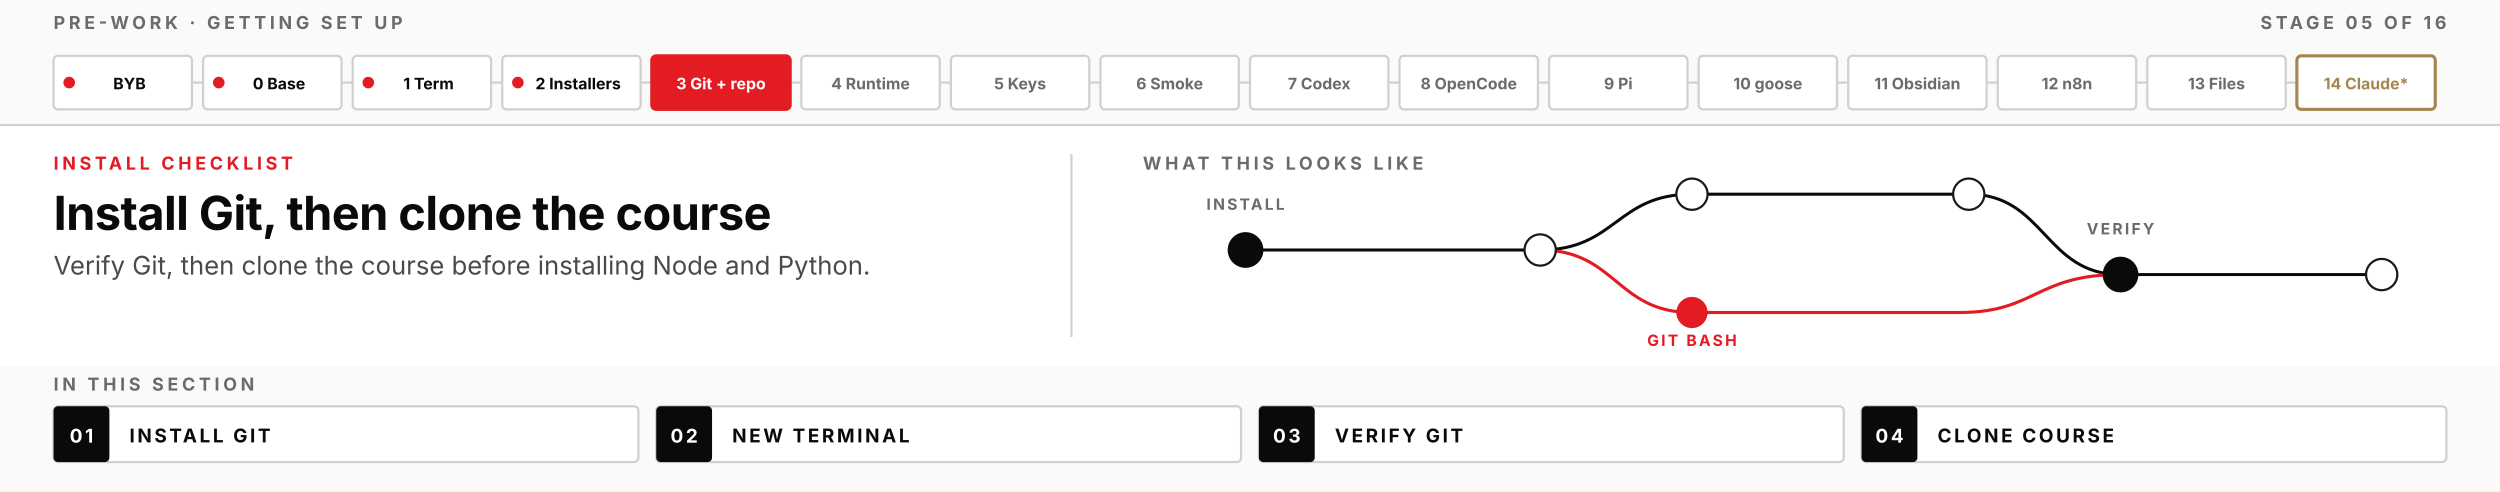
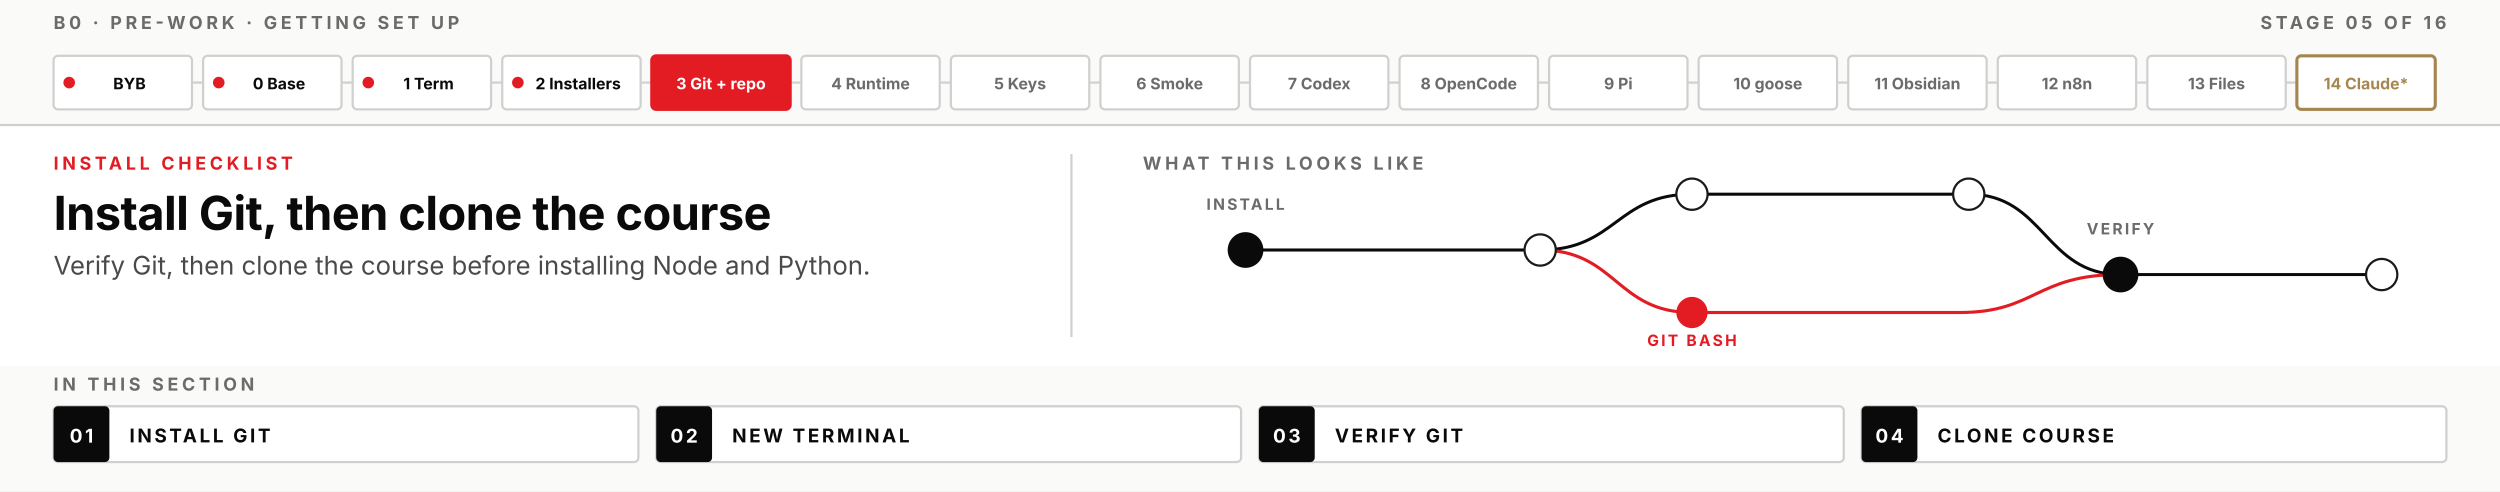
<svg xmlns="http://www.w3.org/2000/svg" viewBox="0 0 1120 220" role="img" aria-labelledby="title-install-pre-work-3-git-and-the-course-repo">
  <defs>
    <marker id="arrow" viewBox="0 0 8 8" refX="7" refY="4" markerWidth="6" markerHeight="6" orient="auto-start-reverse">
      <path d="M0 0 8 4 0 8Z" fill="#0A0A0A" />
    </marker>
    <marker id="arrow-red" viewBox="0 0 8 8" refX="7" refY="4" markerWidth="6" markerHeight="6" orient="auto-start-reverse">
      <path d="M0 0 8 4 0 8Z" fill="#E31C23" />
    </marker>
    <style>
      text { font-family: system-ui, "Inter", "Helvetica Neue", Arial, sans-serif; fill: #0A0A0A; }
      .micro { font-size: 8px; font-weight: 650; letter-spacing: 1.65px; }
      .tiny { font-size: 7px; font-weight: 650; letter-spacing: 1px; }
      .railtext { font-size: 7.1px; font-weight: 650; }
      .title { font-size: 21px; font-weight: 680; letter-spacing: -0.25px; }
      .purpose { font-size: 11.5px; font-weight: 430; fill: #4A4A4A; }
      .caption { font-size: 8.5px; font-weight: 650; letter-spacing: 1.15px; }
      .body { font-size: 9.5px; font-weight: 520; }
      .muted { fill: #6B6B6B; }
      .white { fill: #FFFFFF; }
      .red { fill: #E31C23; }
      .gold { fill: #A58650; }
      .line { fill: none; stroke: #0A0A0A; stroke-width: 1.35; vector-effect: non-scaling-stroke; }
      .hair { fill: none; stroke: #D0D0D0; stroke-width: 1; vector-effect: non-scaling-stroke; }
      .redline { fill: none; stroke: #E31C23; stroke-width: 1.4; vector-effect: non-scaling-stroke; }
      .goldline { fill: none; stroke: #A58650; stroke-width: 1.35; vector-effect: non-scaling-stroke; }
      .dash { stroke-dasharray: 5 4; }
    </style>
  </defs>
  <rect width="1120" height="220" fill="#FFFFFF" />
  <rect x="0" y="0" width="1120" height="56" fill="#FAFAF8" />
-   <text x="24" y="13" class="micro muted">PRE-WORK · GETTING SET UP</text>
+   <text x="24" y="13" class="micro muted">B0 · PRE-WORK · GETTING SET UP</text>
  <text x="1096" y="13" class="micro muted" text-anchor="end">STAGE 05 OF 16</text>
  <path d="M55 37H1060" class="hair" />
  <rect x="24" y="25" width="62" height="24" rx="2" fill="#FFFFFF" stroke="#D0D0D0" stroke-width="1" />
  <circle cx="31" cy="37" r="2.6" fill="#E31C23" />
  <text x="58" y="40" class="railtext" text-anchor="middle">BYB</text>
  <rect x="91" y="25" width="62" height="24" rx="2" fill="#FFFFFF" stroke="#D0D0D0" stroke-width="1" />
  <circle cx="98" cy="37" r="2.6" fill="#E31C23" />
  <text x="125" y="40" class="railtext" text-anchor="middle">0 Base</text>
  <rect x="158" y="25" width="62" height="24" rx="2" fill="#FFFFFF" stroke="#D0D0D0" stroke-width="1" />
  <circle cx="165" cy="37" r="2.6" fill="#E31C23" />
  <text x="192" y="40" class="railtext" text-anchor="middle">1 Term</text>
  <rect x="225" y="25" width="62" height="24" rx="2" fill="#FFFFFF" stroke="#D0D0D0" stroke-width="1" />
  <circle cx="232" cy="37" r="2.6" fill="#E31C23" />
  <text x="259" y="40" class="railtext" text-anchor="middle">2 Installers</text>
  <rect x="292" y="25" width="62" height="24" rx="2" fill="#E31C23" stroke="#E31C23" stroke-width="1.4" />
  <text x="323" y="40" class="railtext white" text-anchor="middle">3 Git + repo</text>
  <rect x="359" y="25" width="62" height="24" rx="2" fill="#FFFFFF" stroke="#D0D0D0" stroke-width="1" />
  <text x="390" y="40" class="railtext muted" text-anchor="middle">4 Runtime</text>
  <rect x="426" y="25" width="62" height="24" rx="2" fill="#FFFFFF" stroke="#D0D0D0" stroke-width="1" />
  <text x="457" y="40" class="railtext muted" text-anchor="middle">5 Keys</text>
  <rect x="493" y="25" width="62" height="24" rx="2" fill="#FFFFFF" stroke="#D0D0D0" stroke-width="1" />
  <text x="524" y="40" class="railtext muted" text-anchor="middle">6 Smoke</text>
  <rect x="560" y="25" width="62" height="24" rx="2" fill="#FFFFFF" stroke="#D0D0D0" stroke-width="1" />
  <text x="591" y="40" class="railtext muted" text-anchor="middle">7 Codex</text>
  <rect x="627" y="25" width="62" height="24" rx="2" fill="#FFFFFF" stroke="#D0D0D0" stroke-width="1" />
  <text x="658" y="40" class="railtext muted" text-anchor="middle">8 OpenCode</text>
  <rect x="694" y="25" width="62" height="24" rx="2" fill="#FFFFFF" stroke="#D0D0D0" stroke-width="1" />
  <text x="725" y="40" class="railtext muted" text-anchor="middle">9 Pi</text>
  <rect x="761" y="25" width="62" height="24" rx="2" fill="#FFFFFF" stroke="#D0D0D0" stroke-width="1" />
  <text x="792" y="40" class="railtext muted" text-anchor="middle">10 goose</text>
  <rect x="828" y="25" width="62" height="24" rx="2" fill="#FFFFFF" stroke="#D0D0D0" stroke-width="1" />
  <text x="859" y="40" class="railtext muted" text-anchor="middle">11 Obsidian</text>
  <rect x="895" y="25" width="62" height="24" rx="2" fill="#FFFFFF" stroke="#D0D0D0" stroke-width="1" />
  <text x="926" y="40" class="railtext muted" text-anchor="middle">12 n8n</text>
  <rect x="962" y="25" width="62" height="24" rx="2" fill="#FFFFFF" stroke="#D0D0D0" stroke-width="1" />
  <text x="993" y="40" class="railtext muted" text-anchor="middle">13 Files</text>
  <rect x="1029" y="25" width="62" height="24" rx="2" fill="#FFFFFF" stroke="#A58650" stroke-width="1.4" />
  <text x="1060" y="40" class="railtext gold" text-anchor="middle">14 Claude*</text>
  <path d="M0 56H1120" class="hair" />
  <text x="24" y="76" class="micro red">INSTALL CHECKLIST</text>
  <text x="24" y="103" class="title">Install Git, then clone the course</text>
  <text x="24" y="123" class="purpose">Verify Git, then clone the course before installing Node and Python.</text>
  <path d="M480 69V151" class="hair" />
  <text x="512" y="76" class="micro muted">WHAT THIS LOOKS LIKE</text>
  <g aria-label="Git commit graph">
    <path d="M558 112H690C724 112 724 87 758 87H882C916 87 916 123 950 123H1067" class="line" />
    <path d="M690 112C724 112 724 140 758 140H878C912 140 912 123 950 123" class="redline" />
    <circle cx="558" cy="112" r="8" fill="#0A0A0A" />
    <circle cx="690" cy="112" r="7" fill="#FFFFFF" stroke="#1A1A1A" />
    <circle cx="758" cy="87" r="7" fill="#FFFFFF" stroke="#1A1A1A" />
    <circle cx="758" cy="140" r="7" fill="#E31C23" />
    <circle cx="882" cy="87" r="7" fill="#FFFFFF" stroke="#1A1A1A" />
    <circle cx="950" cy="123" r="8" fill="#0A0A0A" />
    <circle cx="1067" cy="123" r="7" fill="#FFFFFF" stroke="#1A1A1A" />
    <text x="558" y="94" class="tiny muted" text-anchor="middle">INSTALL</text>
    <text x="758" y="155" class="tiny red" text-anchor="middle">GIT BASH</text>
    <text x="950" y="105" class="tiny muted" text-anchor="middle">VERIFY</text>
  </g>
  <rect x="0" y="164" width="1120" height="56" fill="#FAFAF8" />
  <text x="24" y="175" class="micro muted">IN THIS SECTION</text>
  <rect x="24.00" y="182" width="262.00" height="25" rx="2" fill="#FFFFFF" stroke="#D0D0D0" />
  <rect x="24.00" y="182" width="25" height="25" rx="2" fill="#0A0A0A" />
  <text x="36.50" y="198.3" class="caption white" text-anchor="middle">01</text>
  <text x="58.00" y="198.2" class="caption">INSTALL GIT</text>
  <rect x="294.00" y="182" width="262.00" height="25" rx="2" fill="#FFFFFF" stroke="#D0D0D0" />
  <rect x="294.00" y="182" width="25" height="25" rx="2" fill="#0A0A0A" />
  <text x="306.50" y="198.3" class="caption white" text-anchor="middle">02</text>
  <text x="328.00" y="198.2" class="caption">NEW TERMINAL</text>
  <rect x="564.00" y="182" width="262.00" height="25" rx="2" fill="#FFFFFF" stroke="#D0D0D0" />
  <rect x="564.00" y="182" width="25" height="25" rx="2" fill="#0A0A0A" />
  <text x="576.50" y="198.3" class="caption white" text-anchor="middle">03</text>
  <text x="598.00" y="198.2" class="caption">VERIFY GIT</text>
  <rect x="834.00" y="182" width="262.00" height="25" rx="2" fill="#FFFFFF" stroke="#D0D0D0" />
  <rect x="834.00" y="182" width="25" height="25" rx="2" fill="#0A0A0A" />
  <text x="846.50" y="198.3" class="caption white" text-anchor="middle">04</text>
  <text x="868.00" y="198.2" class="caption">CLONE COURSE</text>
</svg>
